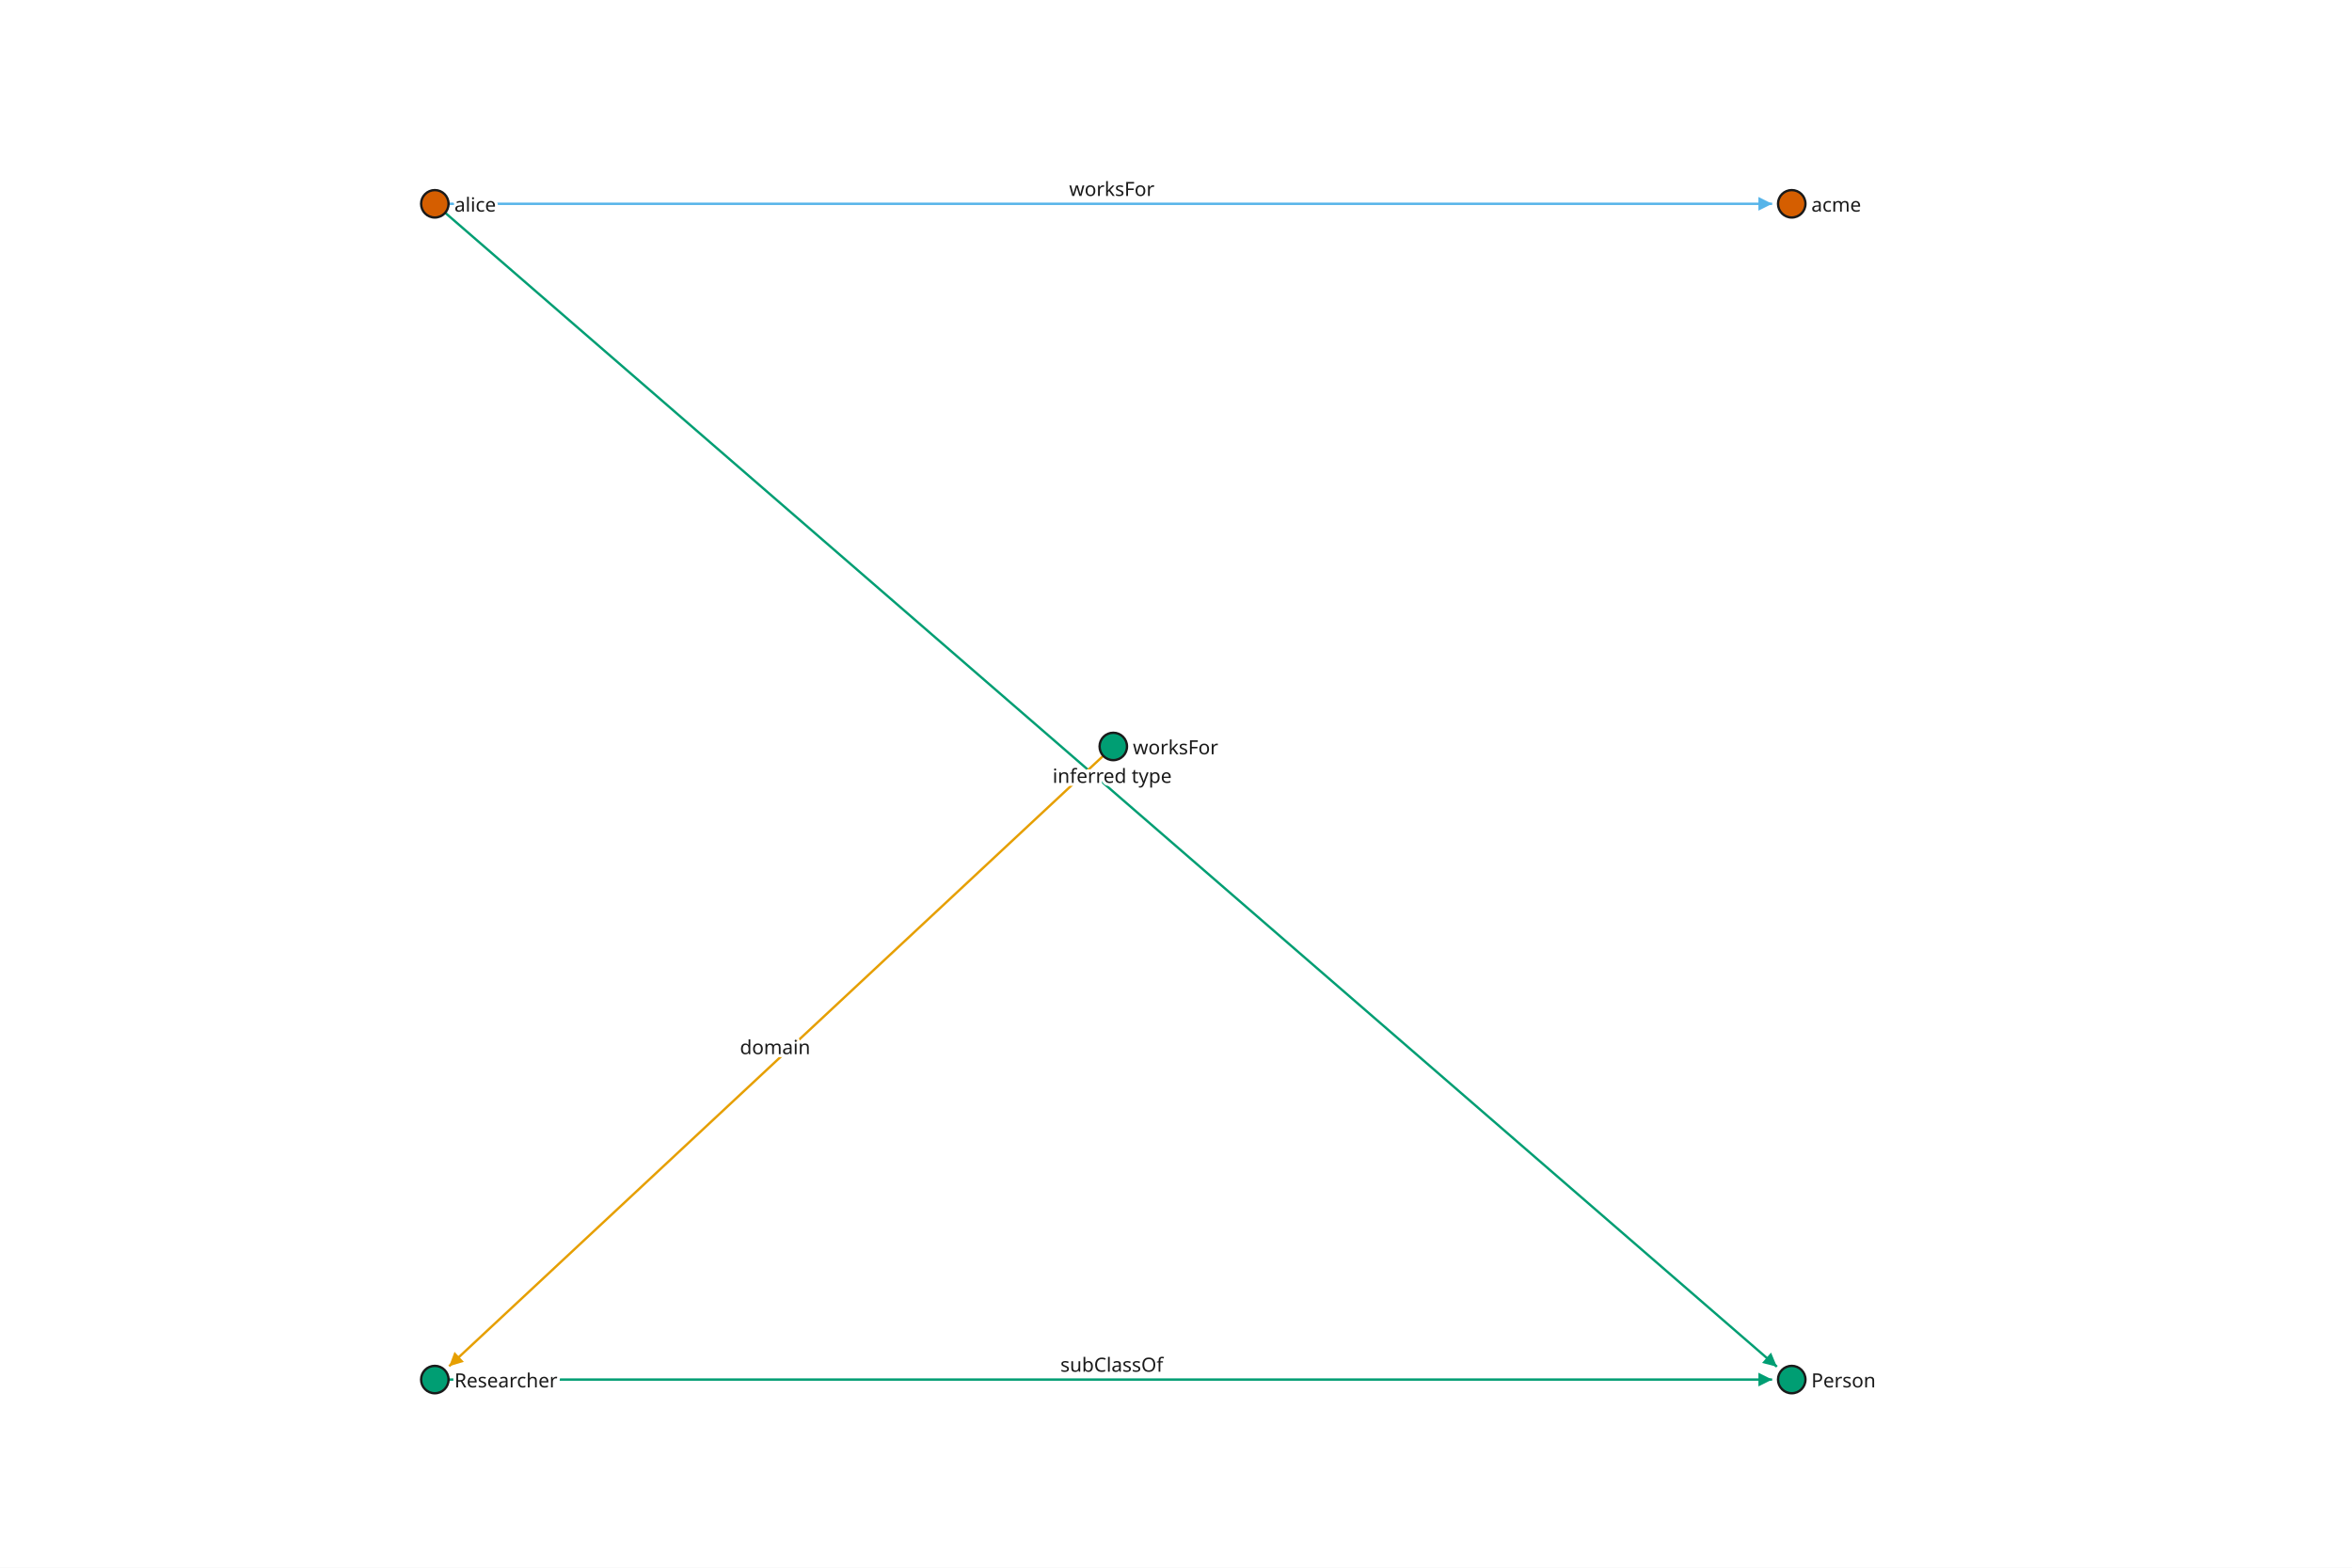
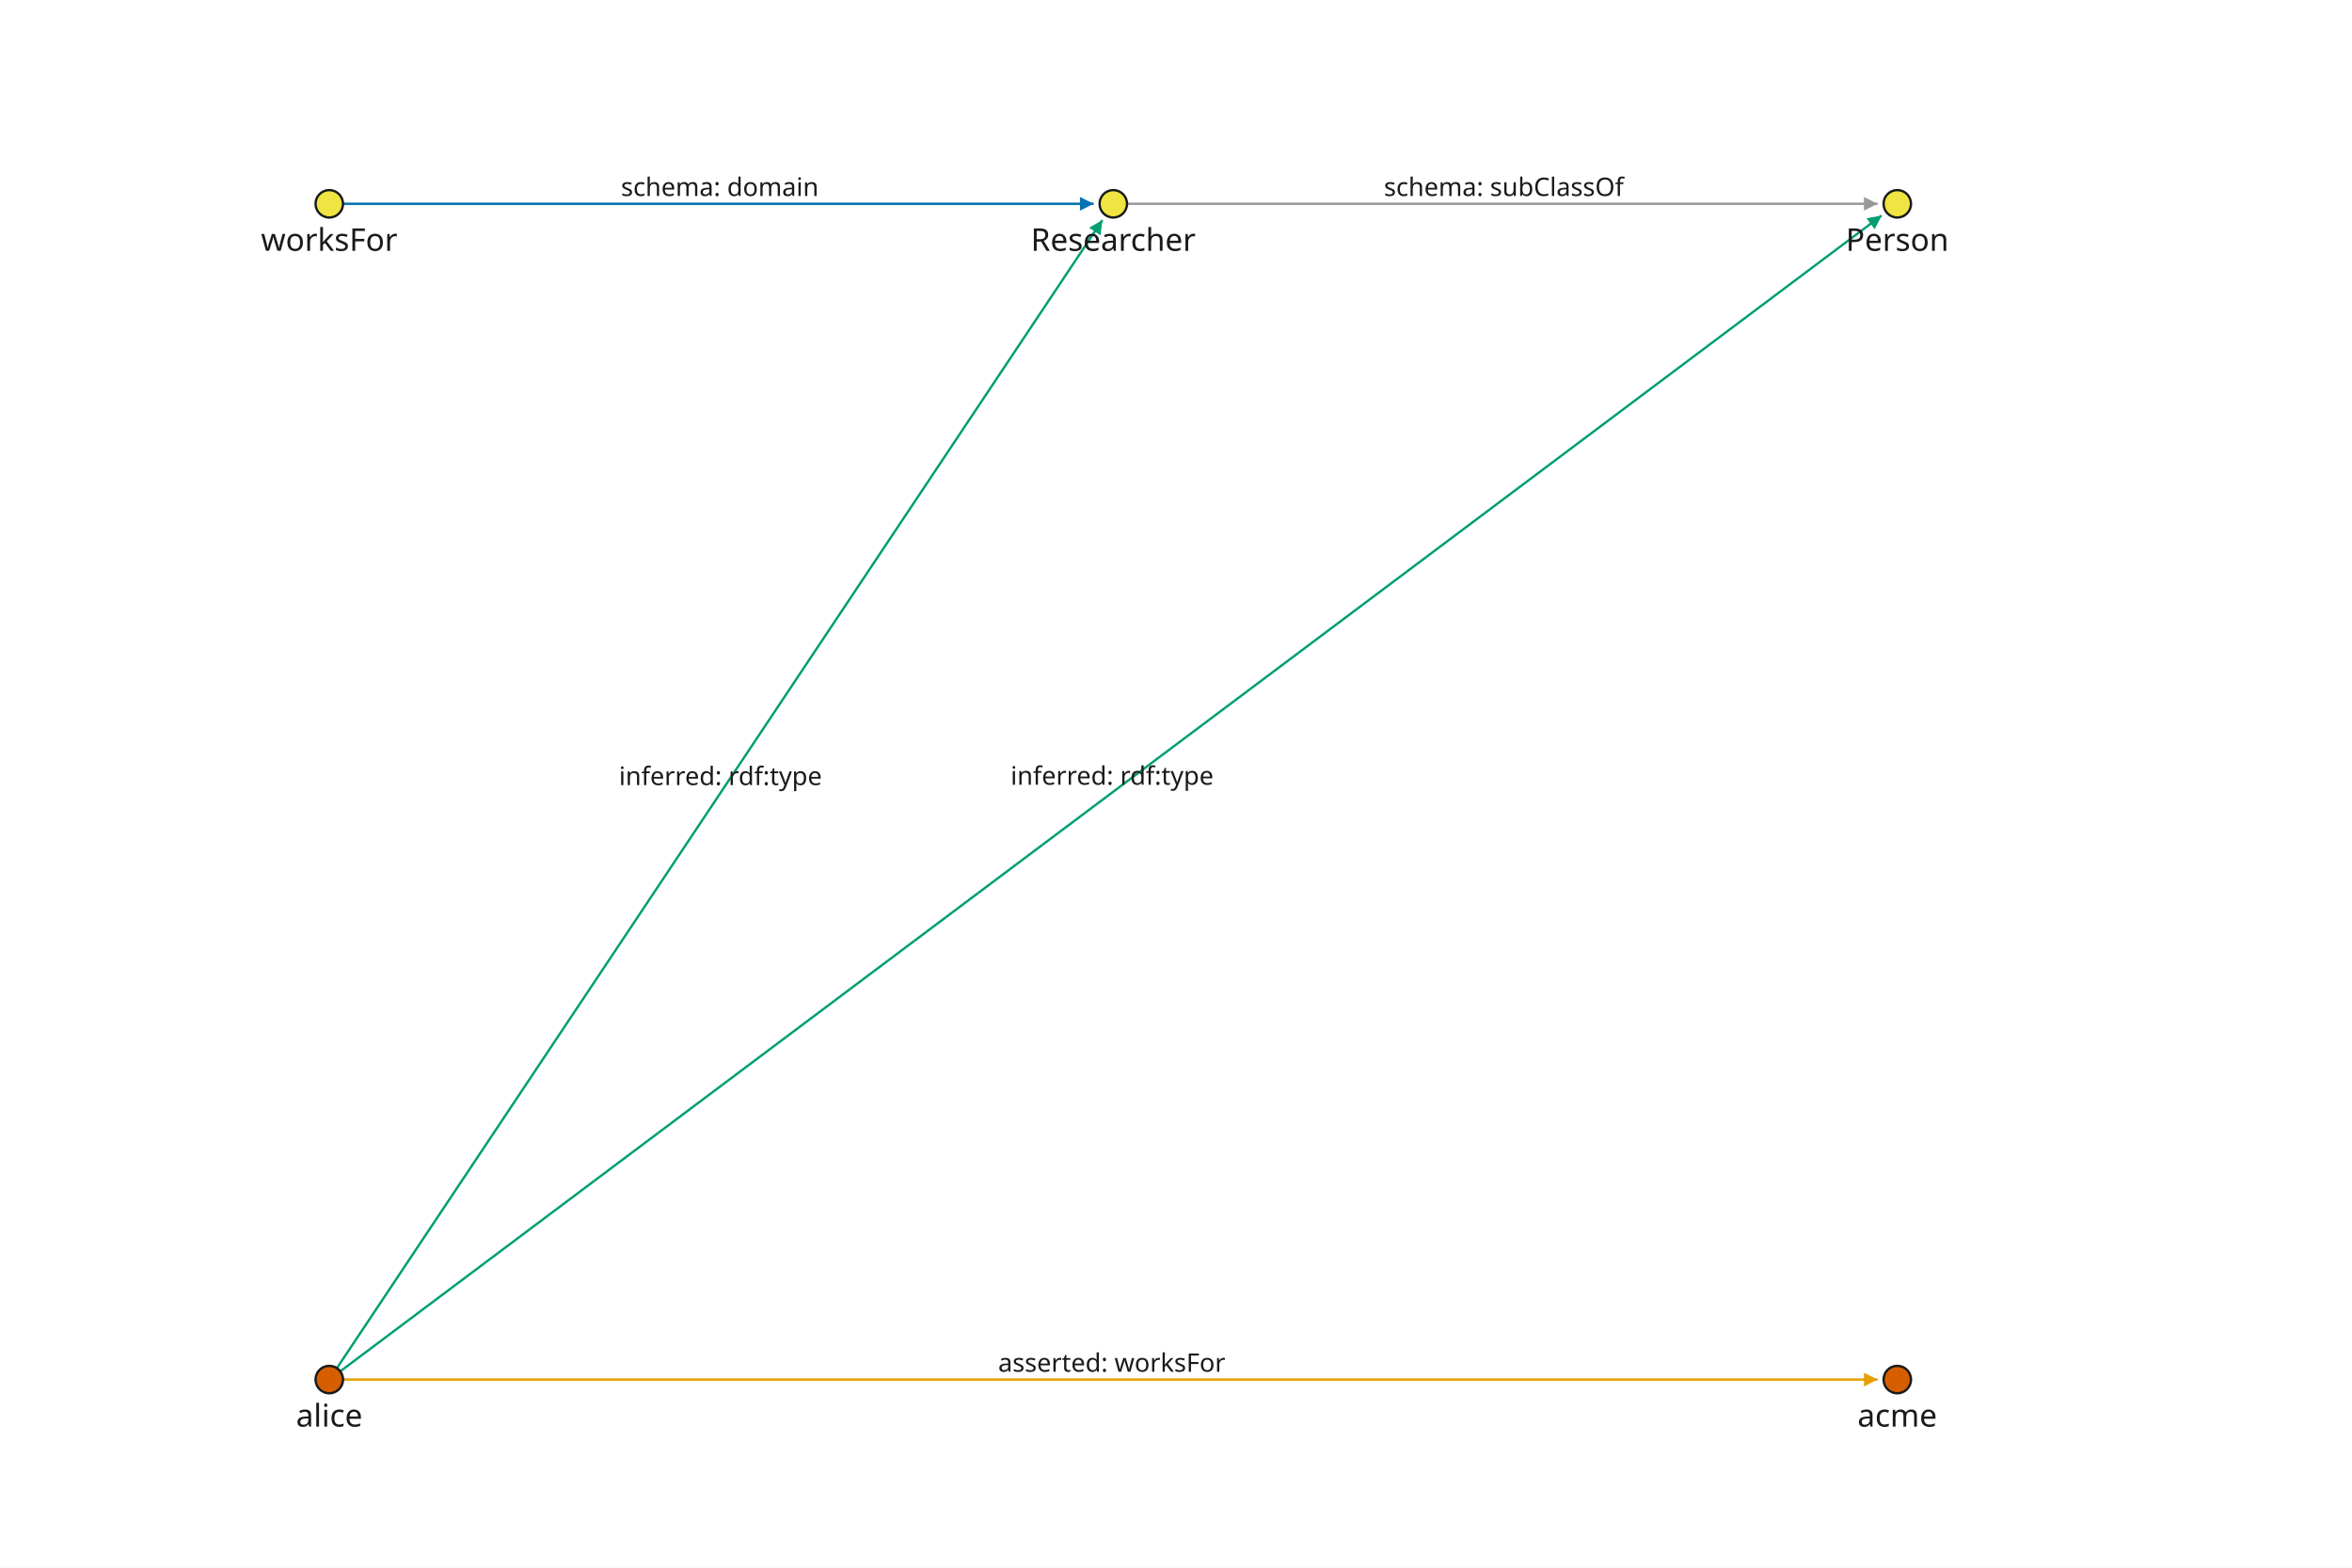
- <svg xmlns="http://www.w3.org/2000/svg" width="1200" height="800" viewBox="0 0 1200 800" role="img" aria-label="Subsumption example: data vs schema">
+ <svg xmlns="http://www.w3.org/2000/svg" width="1200" height="800" viewBox="0 0 1200 800" role="img" aria-label="Asserted fact, schema axioms, and computed memberships">
  <rect width="100%" height="100%" fill="#ffffff" />
  <defs>
    <marker id="arrow-0" viewBox="0 -5 10 10" refX="10" markerWidth="7" markerHeight="7" orient="auto" markerUnits="userSpaceOnUse">
      <path d="M0,-5L10,0L0,5" fill="#0072B2" />
    </marker>
    <marker id="arrow-1" viewBox="0 -5 10 10" refX="10" markerWidth="7" markerHeight="7" orient="auto" markerUnits="userSpaceOnUse">
      <path d="M0,-5L10,0L0,5" fill="#E69F00" />
    </marker>
    <marker id="arrow-2" viewBox="0 -5 10 10" refX="10" markerWidth="7" markerHeight="7" orient="auto" markerUnits="userSpaceOnUse">
      <path d="M0,-5L10,0L0,5" fill="#009E73" />
    </marker>
    <marker id="arrow-3" viewBox="0 -5 10 10" refX="10" markerWidth="7" markerHeight="7" orient="auto" markerUnits="userSpaceOnUse">
      <path d="M0,-5L10,0L0,5" fill="#CC79A7" />
    </marker>
    <marker id="arrow-4" viewBox="0 -5 10 10" refX="10" markerWidth="7" markerHeight="7" orient="auto" markerUnits="userSpaceOnUse">
      <path d="M0,-5L10,0L0,5" fill="#56B4E9" />
    </marker>
    <marker id="arrow-5" viewBox="0 -5 10 10" refX="10" markerWidth="7" markerHeight="7" orient="auto" markerUnits="userSpaceOnUse">
      <path d="M0,-5L10,0L0,5" fill="#D55E00" />
    </marker>
    <marker id="arrow-6" viewBox="0 -5 10 10" refX="10" markerWidth="7" markerHeight="7" orient="auto" markerUnits="userSpaceOnUse">
      <path d="M0,-5L10,0L0,5" fill="#F0E442" />
    </marker>
    <marker id="arrow-7" viewBox="0 -5 10 10" refX="10" markerWidth="7" markerHeight="7" orient="auto" markerUnits="userSpaceOnUse">
      <path d="M0,-5L10,0L0,5" fill="#999999" />
    </marker>
  </defs>
  <g transform="translate(-32.0 4.0) scale(1)">
-     <path d="M 260.846 700.0 Q 600.0 700.0 936.154 700.0" fill="none" stroke="#009E73" stroke-width="1.2" marker-end="url(#arrow-2)" />
-     <path d="M 259.136 104.585 Q 600.0 400.0 938.597 693.451" fill="none" stroke="#009E73" stroke-width="1.2" marker-end="url(#arrow-2)" />
-     <path d="M 260.846 100.0 Q 600.0 100.0 936.154 100.0" fill="none" stroke="#56B4E9" stroke-width="1.2" marker-end="url(#arrow-4)" />
-     <path d="M 594.883 381.699 Q 426.923 538.462 261.157 693.177" fill="none" stroke="#E69F00" stroke-width="1.2" marker-end="url(#arrow-1)" />
-     <circle cx="946.154" cy="700.0" r="7" fill="#009E73" stroke="#1a1a1a" stroke-width="1.2" />
-     <circle cx="253.846" cy="700.0" r="7" fill="#009E73" stroke="#1a1a1a" stroke-width="1.2" />
-     <circle cx="946.154" cy="100.0" r="7" fill="#D55E00" stroke="#1a1a1a" stroke-width="1.2" />
-     <circle cx="253.846" cy="100.0" r="7" fill="#D55E00" stroke="#1a1a1a" stroke-width="1.2" />
-     <circle cx="600.0" cy="376.923" r="7" fill="#009E73" stroke="#1a1a1a" stroke-width="1.2" />
-     <text x="599.25" y="696.0" fill="#1a1a1a" stroke="#ffffff" stroke-width="3" paint-order="stroke" text-anchor="middle" font-family="sans-serif" font-size="10">subClassOf</text>
-     <text x="599.433" y="395.509" fill="#1a1a1a" stroke="#ffffff" stroke-width="3" paint-order="stroke" text-anchor="middle" font-family="sans-serif" font-size="10">inferred type</text>
-     <text x="599.25" y="96.0" fill="#1a1a1a" stroke="#ffffff" stroke-width="3" paint-order="stroke" text-anchor="middle" font-family="sans-serif" font-size="10">worksFor</text>
-     <text x="427.471" y="533.95" fill="#1a1a1a" stroke="#ffffff" stroke-width="3" paint-order="stroke" text-anchor="middle" font-family="sans-serif" font-size="10">domain</text>
-     <text x="956.154" y="704.0" fill="#1a1a1a" stroke="#ffffff" stroke-width="3" paint-order="stroke" text-anchor="start" font-family="sans-serif" font-size="10">Person</text>
-     <text x="263.846" y="704.0" fill="#1a1a1a" stroke="#ffffff" stroke-width="3" paint-order="stroke" text-anchor="start" font-family="sans-serif" font-size="10">Researcher</text>
-     <text x="956.154" y="104.0" fill="#1a1a1a" stroke="#ffffff" stroke-width="3" paint-order="stroke" text-anchor="start" font-family="sans-serif" font-size="10">acme</text>
-     <text x="263.846" y="104.0" fill="#1a1a1a" stroke="#ffffff" stroke-width="3" paint-order="stroke" text-anchor="start" font-family="sans-serif" font-size="10">alice</text>
-     <text x="610.0" y="380.923" fill="#1a1a1a" stroke="#ffffff" stroke-width="3" paint-order="stroke" text-anchor="start" font-family="sans-serif" font-size="10">worksFor</text>
+     <path d="M 607.0 100.0 Q 800.0 100.0 990.0 100.0" fill="none" stroke="#999999" stroke-width="1.2" marker-end="url(#arrow-7)" />
+     <path d="M 205.6 695.8 Q 600.0 400.0 992.0 106.0" fill="none" stroke="#009E73" stroke-width="1.2" marker-end="url(#arrow-2)" />
+     <path d="M 203.883 694.176 Q 400.0 400.0 594.453 108.321" fill="none" stroke="#009E73" stroke-width="1.2" marker-end="url(#arrow-2)" />
+     <path d="M 207.0 700.0 Q 600.0 700.0 990.0 700.0" fill="none" stroke="#E69F00" stroke-width="1.2" marker-end="url(#arrow-1)" />
+     <path d="M 207.0 100.0 Q 400.0 100.0 590.0 100.0" fill="none" stroke="#0072B2" stroke-width="1.2" marker-end="url(#arrow-0)" />
+     <circle cx="1000.0" cy="100.0" r="7" fill="#F0E442" stroke="#1a1a1a" stroke-width="1.2" />
+     <circle cx="600.0" cy="100.0" r="7" fill="#F0E442" stroke="#1a1a1a" stroke-width="1.2" />
+     <circle cx="1000.0" cy="700.0" r="7" fill="#D55E00" stroke="#1a1a1a" stroke-width="1.2" />
+     <circle cx="200.0" cy="700.0" r="7" fill="#D55E00" stroke="#1a1a1a" stroke-width="1.2" />
+     <circle cx="200.0" cy="100.0" r="7" fill="#F0E442" stroke="#1a1a1a" stroke-width="1.2" />
+     <text x="799.25" y="96.0" fill="#1a1a1a" stroke="none" stroke-width="3" paint-order="stroke" text-anchor="middle" font-family="sans-serif" font-size="13">schema: subClassOf</text>
+     <text x="599.4" y="396.45" fill="#1a1a1a" stroke="none" stroke-width="3" paint-order="stroke" text-anchor="middle" font-family="sans-serif" font-size="13">inferred: rdf:type</text>
+     <text x="399.584" y="396.624" fill="#1a1a1a" stroke="none" stroke-width="3" paint-order="stroke" text-anchor="middle" font-family="sans-serif" font-size="13">inferred: rdf:type</text>
+     <text x="599.25" y="696.0" fill="#1a1a1a" stroke="none" stroke-width="3" paint-order="stroke" text-anchor="middle" font-family="sans-serif" font-size="13">asserted: worksFor</text>
+     <text x="399.25" y="96.0" fill="#1a1a1a" stroke="none" stroke-width="3" paint-order="stroke" text-anchor="middle" font-family="sans-serif" font-size="13">schema: domain</text>
+     <text x="1000.0" y="124.0" fill="#1a1a1a" stroke="none" stroke-width="3" paint-order="stroke" text-anchor="middle" font-family="sans-serif" font-size="16">Person</text>
+     <text x="600.0" y="124.0" fill="#1a1a1a" stroke="none" stroke-width="3" paint-order="stroke" text-anchor="middle" font-family="sans-serif" font-size="16">Researcher</text>
+     <text x="1000.0" y="724.0" fill="#1a1a1a" stroke="none" stroke-width="3" paint-order="stroke" text-anchor="middle" font-family="sans-serif" font-size="16">acme</text>
+     <text x="200.0" y="724.0" fill="#1a1a1a" stroke="none" stroke-width="3" paint-order="stroke" text-anchor="middle" font-family="sans-serif" font-size="16">alice</text>
+     <text x="200.0" y="124.0" fill="#1a1a1a" stroke="none" stroke-width="3" paint-order="stroke" text-anchor="middle" font-family="sans-serif" font-size="16">worksFor</text>
  </g>
</svg>
